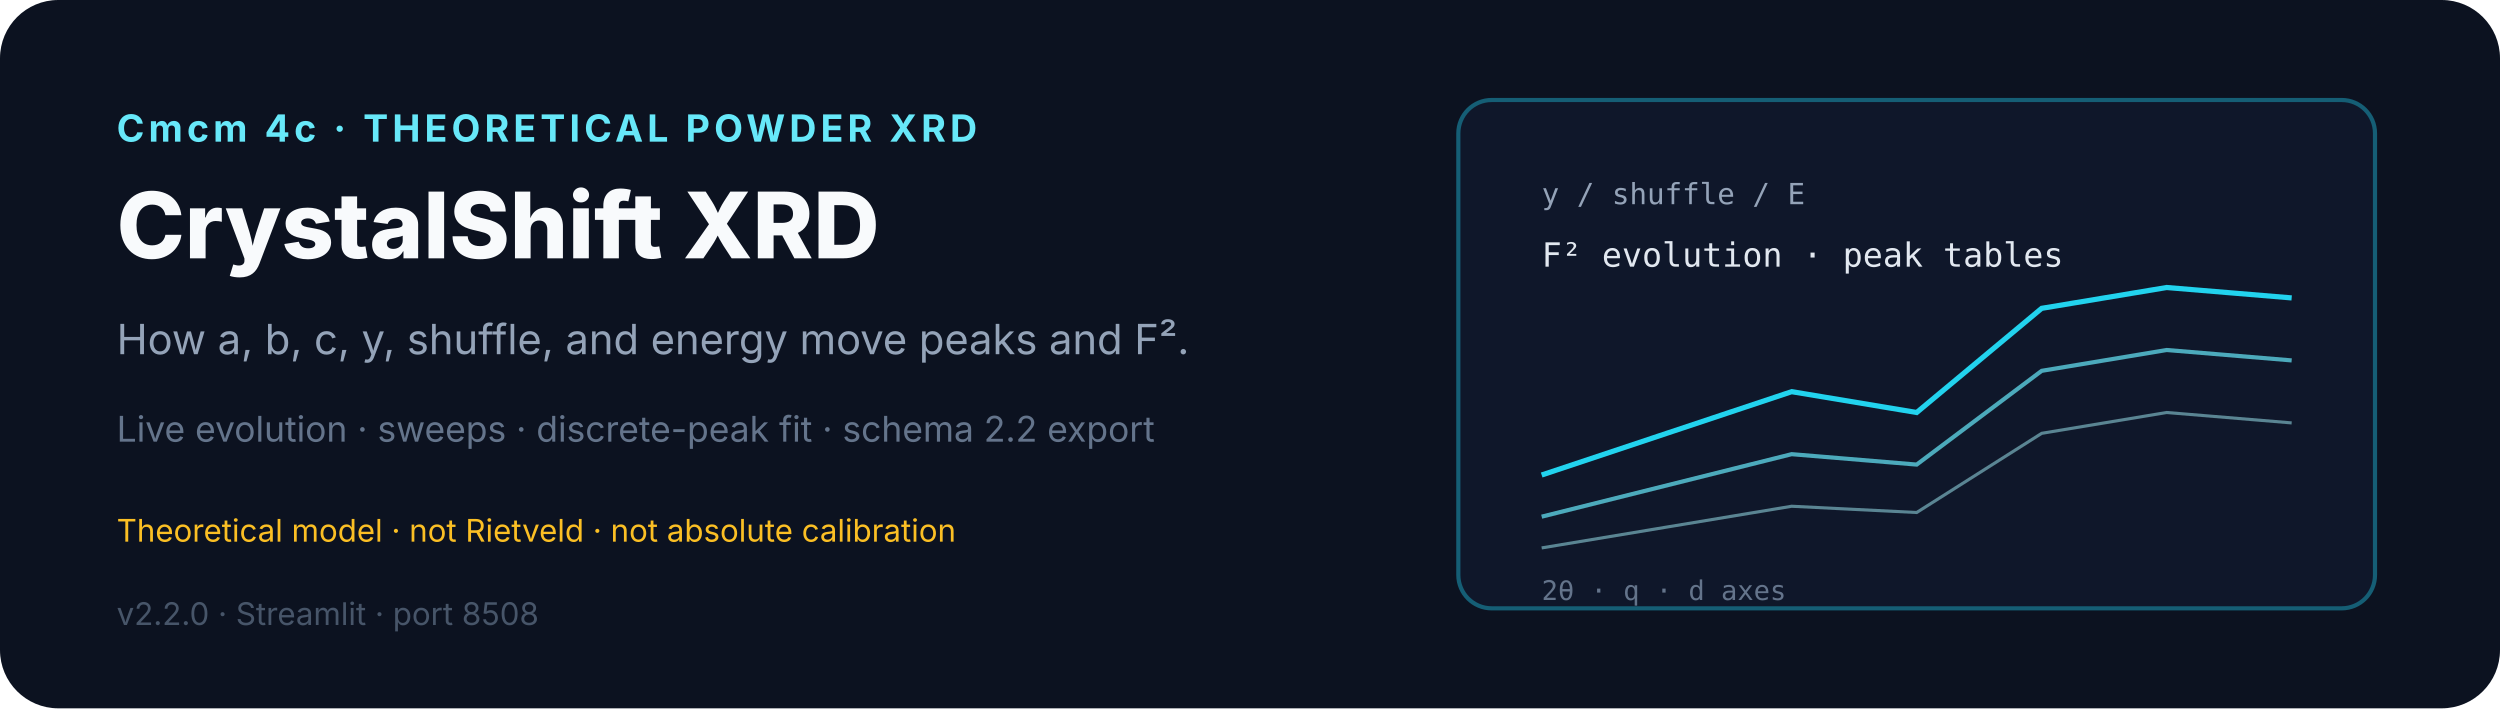
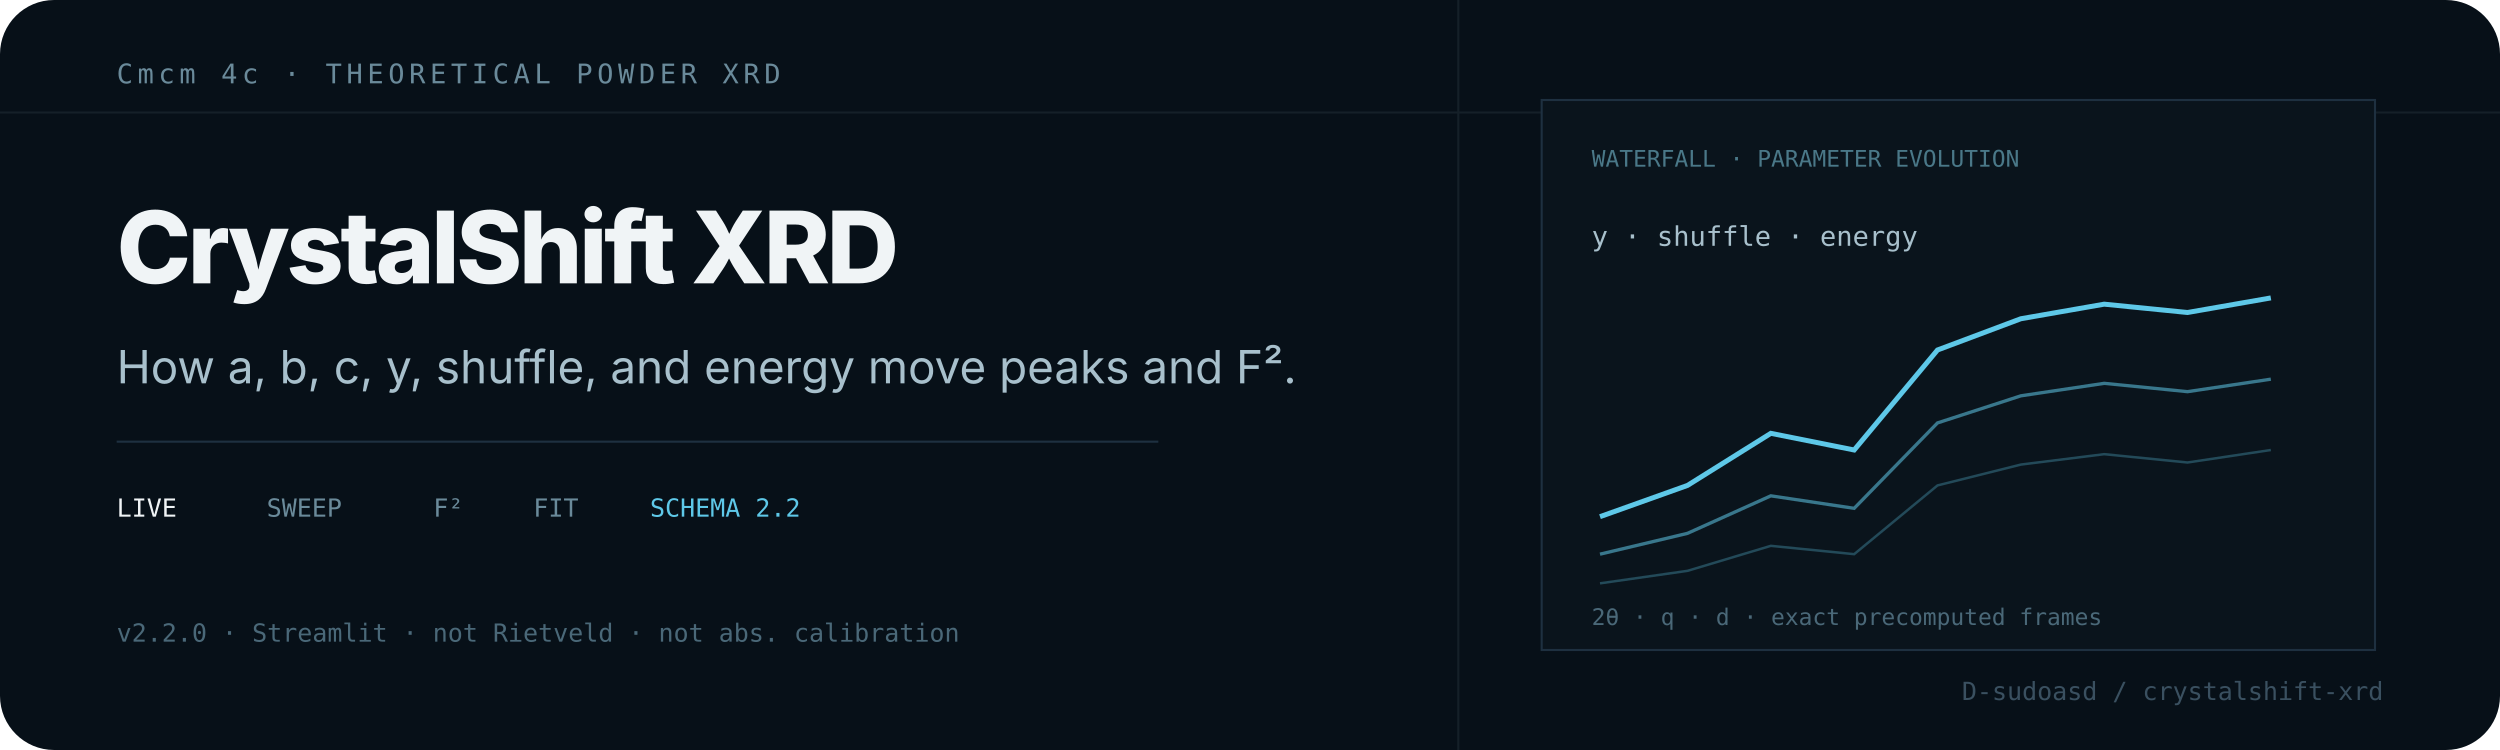
- <svg xmlns="http://www.w3.org/2000/svg" width="1200" height="340" viewBox="0 0 1200 340" role="img" aria-labelledby="title desc">
-   <rect width="1200" height="340" rx="28" fill="#0c1220" />
-   <g font-family="-apple-system, BlinkMacSystemFont, Segoe UI, sans-serif">
-     <text x="56" y="68" fill="#67e8f9" font-size="18" font-weight="700" letter-spacing="2">Cmcm 4c · THEORETICAL POWDER XRD</text>
-     <text x="56" y="124" fill="#f8fafc" font-size="44" font-weight="800">CrystalShift XRD</text>
-     <text x="56" y="170" fill="#94a3b8" font-size="20">How a, b, c, y, shuffle, and energy move peaks and F².</text>
-     <text x="56" y="212" fill="#64748b" font-size="17">Live evolution · sweeps · discrete-peak fit · schema 2.2 export</text>
-     <text x="56" y="260" fill="#fbbf24" font-size="15">Theoretical model · not Rietveld · not absolute calibration</text>
-     <text x="56" y="300" fill="#475569" font-size="15">v2.2.0 · Streamlit · port 8508</text>
+ <svg xmlns="http://www.w3.org/2000/svg" width="1200" height="360" viewBox="0 0 1200 360" role="img" aria-labelledby="title desc">
+   <rect width="1200" height="360" rx="26" fill="#071018" />
+   <path d="M0 54H1200M700 0V360" stroke="#152028" />
+   <g transform="translate(56 40)" font-family="-apple-system,BlinkMacSystemFont,'Segoe UI',sans-serif">
+     <text fill="#6A8A9A" font-family="ui-monospace,SFMono-Regular,Menlo,monospace" font-size="13" letter-spacing="2.2">Cmcm 4c · THEORETICAL POWDER XRD</text>
+     <text y="96" fill="#F0F4F6" font-size="48" font-weight="760" letter-spacing="-1.6">CrystalShift XRD</text>
+     <text y="144" fill="#A8C0CC" font-size="22">How a, b, c, y, shuffle, and energy move peaks and F².</text>
+     <path d="M0 172H500" stroke="#1E3040" />
+     <g transform="translate(0 208)" font-family="ui-monospace,SFMono-Regular,Menlo,monospace" font-size="12">
+       <text fill="#F0F4F6">LIVE</text>
+       <text x="72" fill="#6A8A9A">SWEEP</text>
+       <text x="152" fill="#6A8A9A">F²</text>
+       <text x="200" fill="#6A8A9A">FIT</text>
+       <text x="256" fill="#5EC8E8">SCHEMA 2.2</text>
+     </g>
+     <text y="268" fill="#4A6878" font-family="ui-monospace,SFMono-Regular,Menlo,monospace" font-size="12">v2.2.0 · Streamlit · not Rietveld · not abs. calibration</text>
  </g>
-   <g transform="translate(700 48)">
-     <rect width="440" height="244" rx="16" fill="#0f172a" stroke="#155e75" stroke-width="2" />
-     <polyline points="40,180 100,160 160,140 220,150 280,100 340,90 400,95" fill="none" stroke="#22d3ee" stroke-width="2.5" />
-     <polyline points="40,200 100,185 160,170 220,175 280,130 340,120 400,125" fill="none" stroke="#67e8f9" stroke-width="2" opacity="0.7" />
-     <polyline points="40,215 100,205 160,195 220,198 280,160 340,150 400,155" fill="none" stroke="#a5f3fc" stroke-width="1.5" opacity="0.5" />
-     <text x="40" y="50" fill="#94a3b8" font-family="ui-monospace, monospace" font-size="14">y / shuffle / E</text>
-     <text x="40" y="80" fill="#e2e8f0" font-family="ui-monospace, monospace" font-size="16">F² evolution · peak tables</text>
-     <text x="40" y="240" fill="#64748b" font-family="ui-monospace, monospace" font-size="13">2θ · q · d axes</text>
+   <g transform="translate(740 48)">
+     <rect width="400" height="264" fill="#0A141C" stroke="#1E3040" />
+     <g font-family="ui-monospace,SFMono-Regular,Menlo,monospace">
+       <text x="24" y="32" fill="#4A7888" font-size="11">WATERFALL · PARAMETER EVOLUTION</text>
+       <polyline points="28,200 70,185 110,160 150,168 190,120 230,105 270,98 310,102 350,95" fill="none" stroke="#5EC8E8" stroke-width="2.4" />
+       <polyline points="28,218 70,208 110,190 150,196 190,155 230,142 270,136 310,140 350,134" fill="none" stroke="#5EC8E8" stroke-width="1.6" opacity="0.55" />
+       <polyline points="28,232 70,226 110,214 150,218 190,185 230,175 270,170 310,174 350,168" fill="none" stroke="#5EC8E8" stroke-width="1.2" opacity="0.3" />
+       <text x="24" y="70" fill="#A8C0CC" font-size="13">y · shuffle · energy</text>
+       <text x="24" y="252" fill="#4A6878" font-size="11">2θ · q · d · exact precomputed frames</text>
+     </g>
  </g>
+   <text x="1144" y="336" text-anchor="end" fill="#3A5060" font-family="ui-monospace,SFMono-Regular,Menlo,monospace" font-size="12">D-sudoasd / crystalshift-xrd</text>
</svg>
